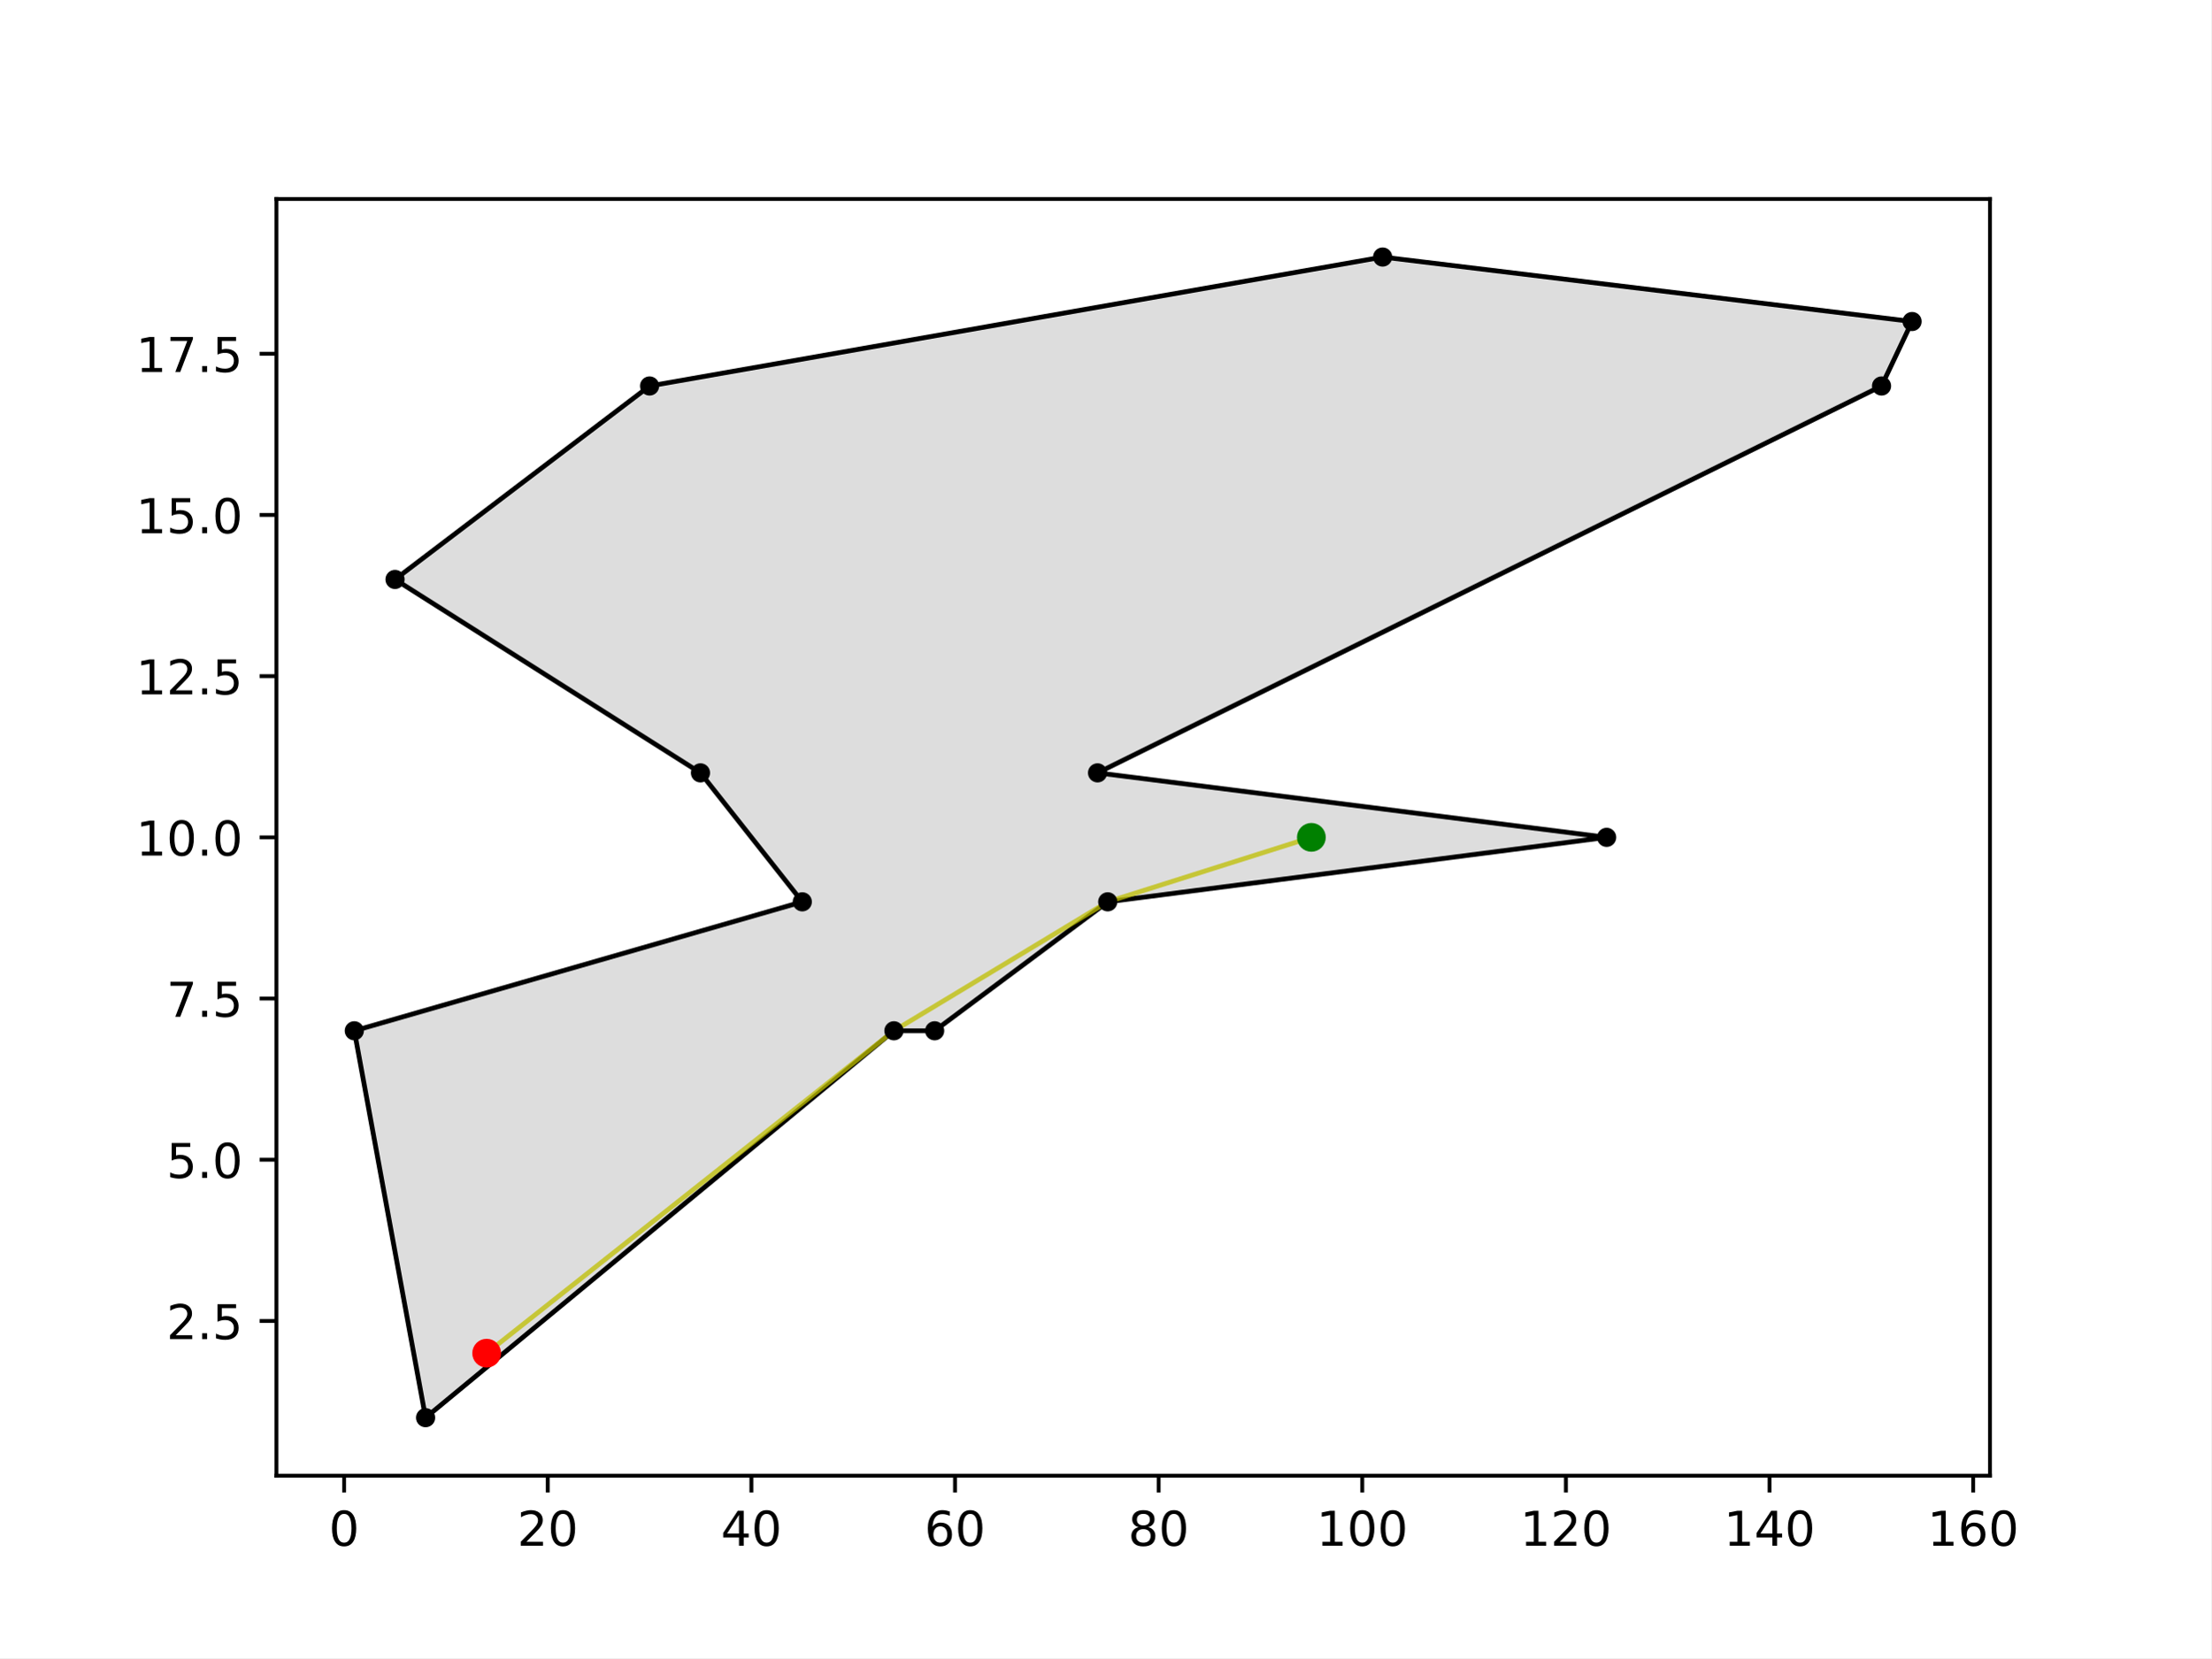
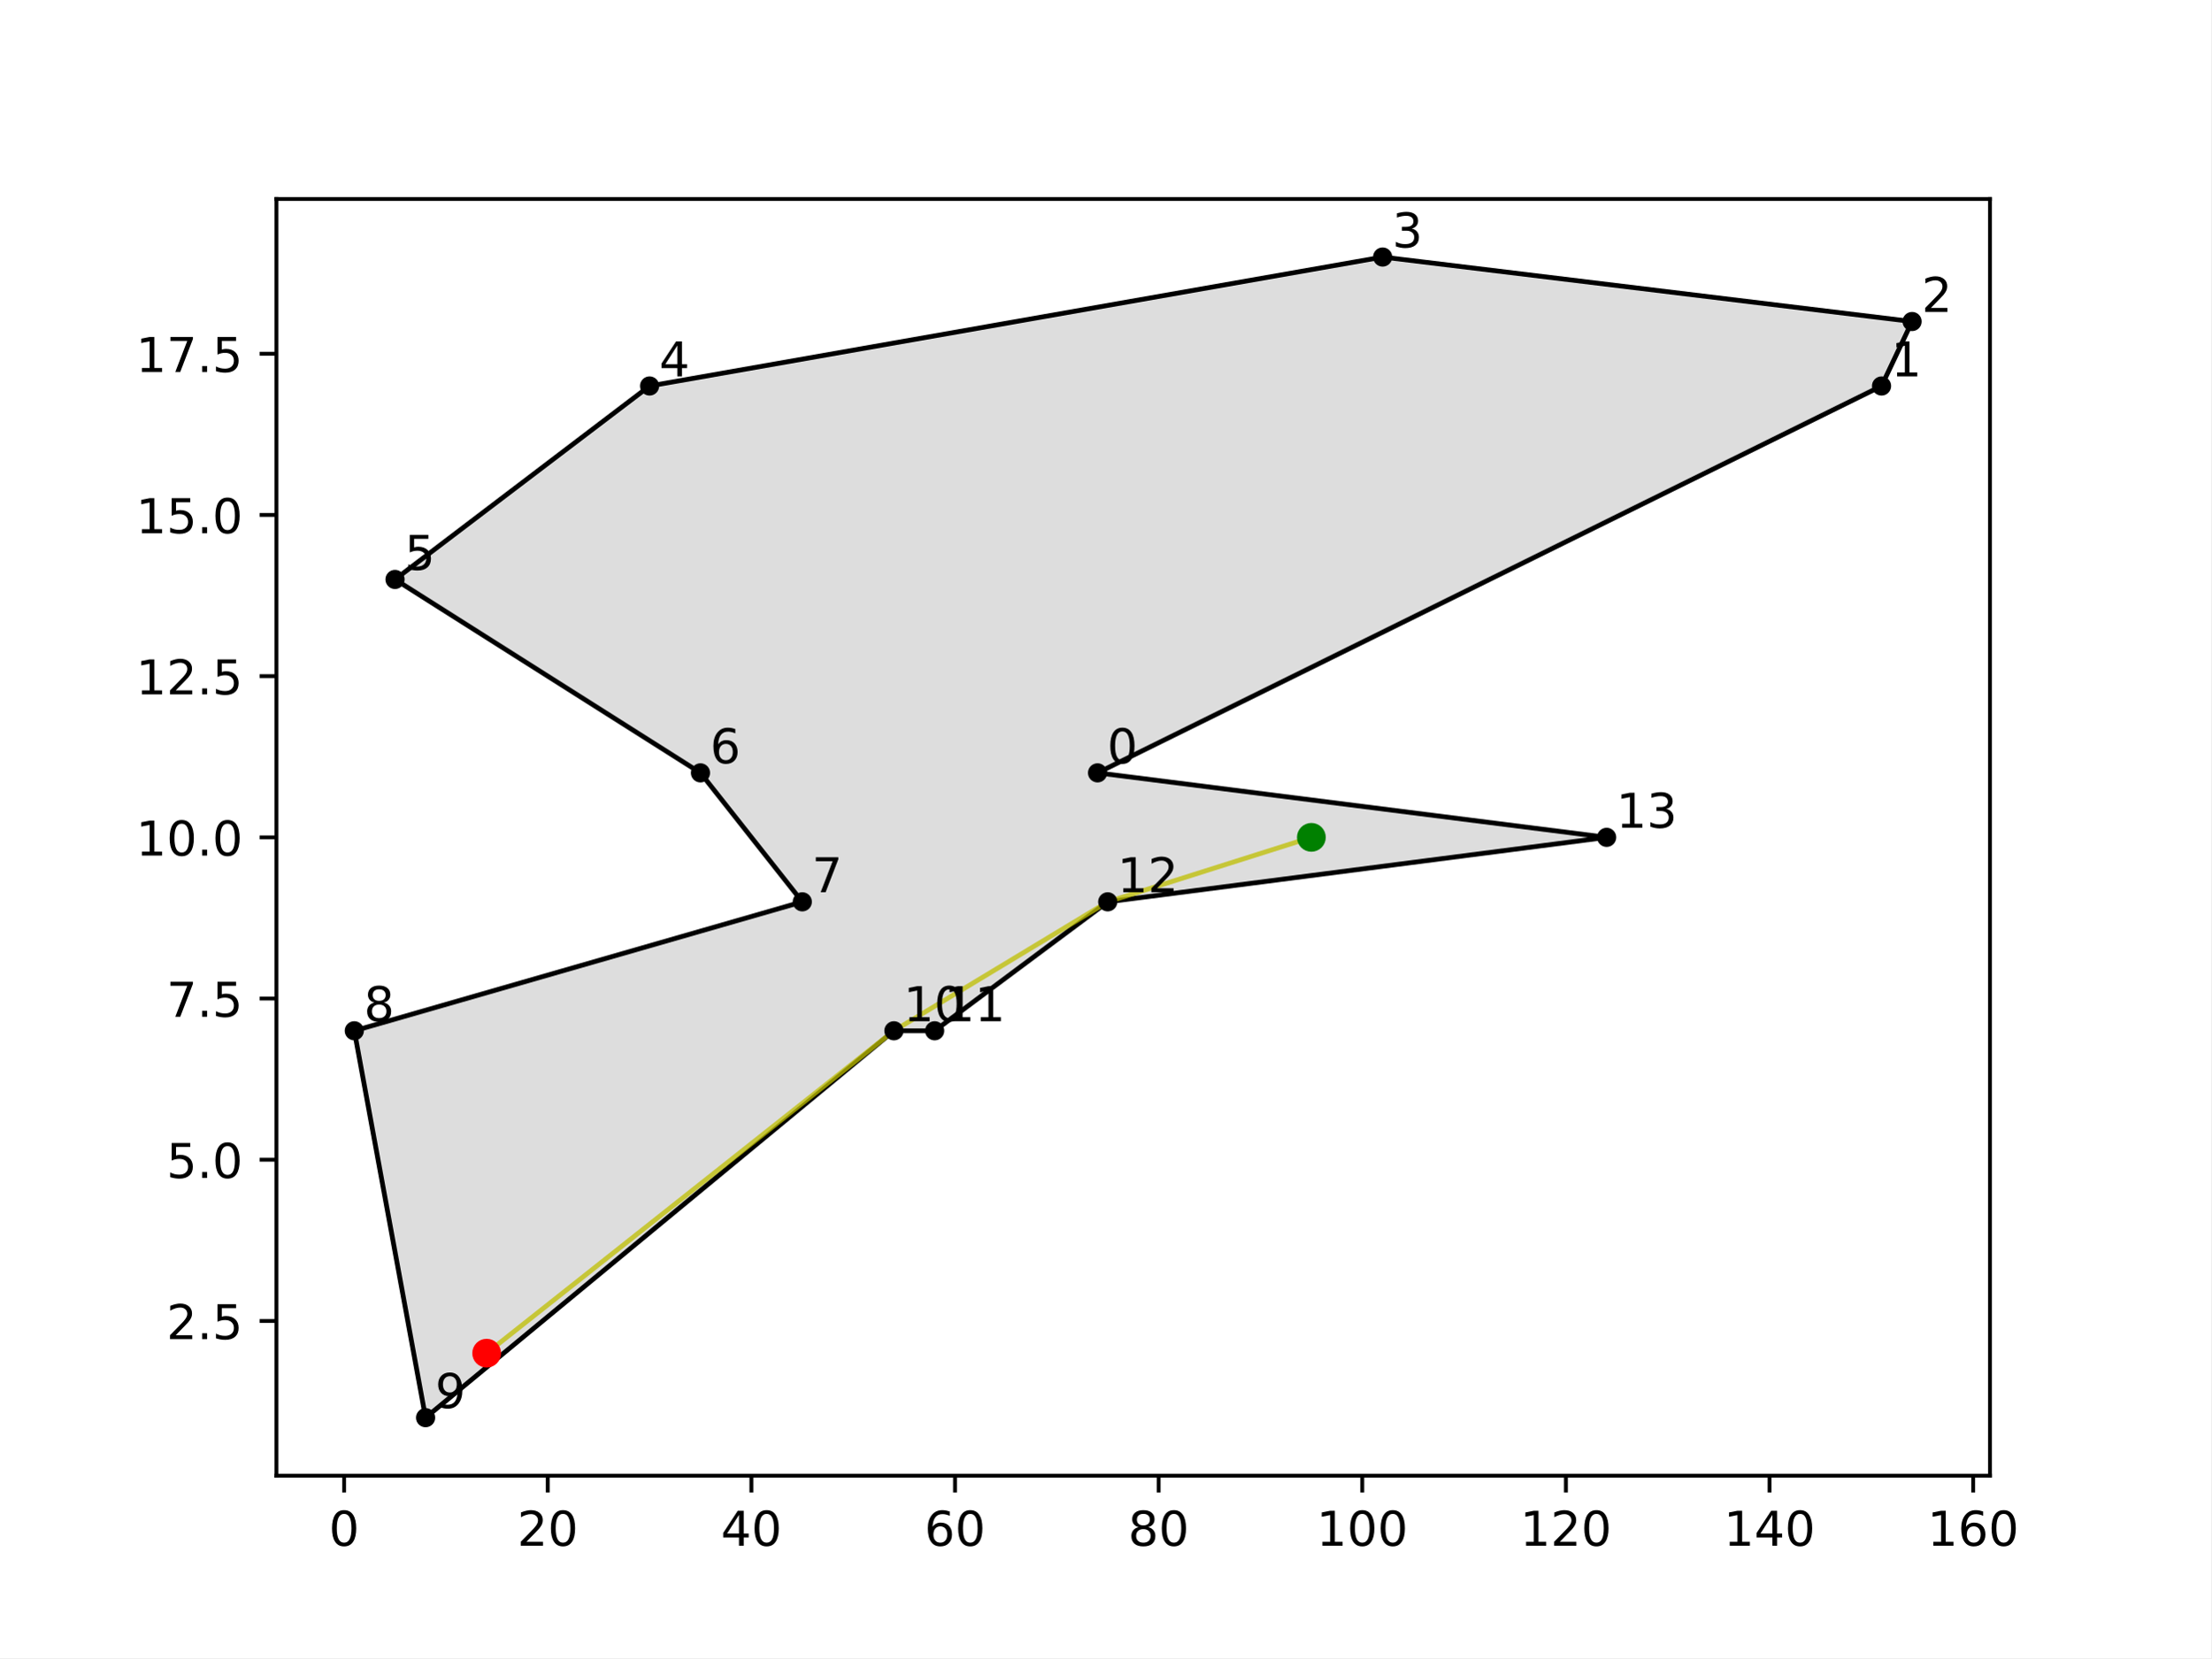
<svg xmlns="http://www.w3.org/2000/svg" xmlns:xlink="http://www.w3.org/1999/xlink" height="345.6pt" version="1.1" viewBox="0 0 460.8 345.6" width="460.8pt">
  <defs>
    <style type="text/css">*{stroke-linecap:butt;stroke-linejoin:round;}</style>
  </defs>
  <g id="figure_1">
    <g id="patch_1">
      <path d="M 0 345.6  L 460.8 345.6  L 460.8 0  L 0 0  z " style="fill:#ffffff;" />
    </g>
    <g id="axes_1">
      <g id="patch_2">
        <path d="M 57.6 307.584  L 414.72 307.584  L 414.72 41.472  L 57.6 41.472  z " style="fill:#ffffff;" />
      </g>
      <g id="patch_3">
-         <path clip-path="url(#p78647f16e3)" d="M 228.733 161.088  L 392.121 80.448  L 398.487 67.008  L 288.147 53.568  L 135.369 80.448  L 82.32 120.768  L 145.978 161.088  L 167.197 187.968  L 73.833 214.848  L 88.686 295.488  L 186.295 214.848  L 194.782 214.848  L 230.855 187.968  L 334.83 174.528  z " style="fill:#dddddd;stroke:#000000;" />
+         <path clip-path="url(#pf467969cf0)" d="M 228.733 161.088  L 392.121 80.448  L 398.487 67.008  L 288.147 53.568  L 135.369 80.448  L 82.32 120.768  L 145.978 161.088  L 167.197 187.968  L 73.833 214.848  L 88.686 295.488  L 186.295 214.848  L 194.782 214.848  L 230.855 187.968  L 334.83 174.528  z " style="fill:#dddddd;stroke:#000000;" />
      </g>
      <g id="matplotlib.axis_1">
        <g id="xtick_1">
          <g id="line2d_1">
            <defs>
-               <path d="M 0 0  L 0 3.5  " id="m5dccf1479e" style="stroke:#000000;stroke-width:0.8;" />
+               <path d="M 0 0  L 0 3.5  " id="m90bb77f9f1" style="stroke:#000000;stroke-width:0.8;" />
            </defs>
            <g>
-               <use style="stroke:#000000;stroke-width:0.8;" x="71.711" xlink:href="#m5dccf1479e" y="307.584" />
+               <use style="stroke:#000000;stroke-width:0.8;" x="71.711" xlink:href="#m90bb77f9f1" y="307.584" />
            </g>
          </g>
          <g id="text_1">
            <g transform="translate(68.52955 322.1824)scale(0.1 -0.1)">
              <defs>
                <path d="M 31.781 66.406  Q 24.172 66.406 20.328 58.906  Q 16.5 51.422 16.5 36.375  Q 16.5 21.391 20.328 13.891  Q 24.172 6.391 31.781 6.391  Q 39.453 6.391 43.281 13.891  Q 47.125 21.391 47.125 36.375  Q 47.125 51.422 43.281 58.906  Q 39.453 66.406 31.781 66.406  z M 31.781 74.219  Q 44.047 74.219 50.516 64.516  Q 56.984 54.828 56.984 36.375  Q 56.984 17.969 50.516 8.266  Q 44.047 -1.422 31.781 -1.422  Q 19.531 -1.422 13.062 8.266  Q 6.594 17.969 6.594 36.375  Q 6.594 54.828 13.062 64.516  Q 19.531 74.219 31.781 74.219  z " id="DejaVuSans-48" />
              </defs>
              <use xlink:href="#DejaVuSans-48" />
            </g>
          </g>
        </g>
        <g id="xtick_2">
          <g id="line2d_2">
            <g>
-               <use style="stroke:#000000;stroke-width:0.8;" x="114.149" xlink:href="#m5dccf1479e" y="307.584" />
+               <use style="stroke:#000000;stroke-width:0.8;" x="114.149" xlink:href="#m90bb77f9f1" y="307.584" />
            </g>
          </g>
          <g id="text_2">
            <g transform="translate(107.7868 322.1824)scale(0.1 -0.1)">
              <defs>
                <path d="M 19.188 8.297  L 53.609 8.297  L 53.609 0  L 7.328 0  L 7.328 8.297  Q 12.938 14.109 22.625 23.891  Q 32.328 33.688 34.812 36.531  Q 39.547 41.844 41.422 45.531  Q 43.312 49.219 43.312 52.781  Q 43.312 58.594 39.234 62.25  Q 35.156 65.922 28.609 65.922  Q 23.969 65.922 18.812 64.312  Q 13.672 62.703 7.812 59.422  L 7.812 69.391  Q 13.766 71.781 18.938 73  Q 24.125 74.219 28.422 74.219  Q 39.75 74.219 46.484 68.547  Q 53.219 62.891 53.219 53.422  Q 53.219 48.922 51.531 44.891  Q 49.859 40.875 45.406 35.406  Q 44.188 33.984 37.641 27.219  Q 31.109 20.453 19.188 8.297  z " id="DejaVuSans-50" />
              </defs>
              <use xlink:href="#DejaVuSans-50" />
              <use x="63.623" xlink:href="#DejaVuSans-48" />
            </g>
          </g>
        </g>
        <g id="xtick_3">
          <g id="line2d_3">
            <g>
-               <use style="stroke:#000000;stroke-width:0.8;" x="156.588" xlink:href="#m5dccf1479e" y="307.584" />
+               <use style="stroke:#000000;stroke-width:0.8;" x="156.588" xlink:href="#m90bb77f9f1" y="307.584" />
            </g>
          </g>
          <g id="text_3">
            <g transform="translate(150.2253 322.1824)scale(0.1 -0.1)">
              <defs>
                <path d="M 37.797 64.312  L 12.891 25.391  L 37.797 25.391  z M 35.203 72.906  L 47.609 72.906  L 47.609 25.391  L 58.016 25.391  L 58.016 17.188  L 47.609 17.188  L 47.609 0  L 37.797 0  L 37.797 17.188  L 4.891 17.188  L 4.891 26.703  z " id="DejaVuSans-52" />
              </defs>
              <use xlink:href="#DejaVuSans-52" />
              <use x="63.623" xlink:href="#DejaVuSans-48" />
            </g>
          </g>
        </g>
        <g id="xtick_4">
          <g id="line2d_4">
            <g>
-               <use style="stroke:#000000;stroke-width:0.8;" x="199.026" xlink:href="#m5dccf1479e" y="307.584" />
+               <use style="stroke:#000000;stroke-width:0.8;" x="199.026" xlink:href="#m90bb77f9f1" y="307.584" />
            </g>
          </g>
          <g id="text_4">
            <g transform="translate(192.6638 322.1824)scale(0.1 -0.1)">
              <defs>
                <path d="M 33.016 40.375  Q 26.375 40.375 22.484 35.828  Q 18.609 31.297 18.609 23.391  Q 18.609 15.531 22.484 10.953  Q 26.375 6.391 33.016 6.391  Q 39.656 6.391 43.531 10.953  Q 47.406 15.531 47.406 23.391  Q 47.406 31.297 43.531 35.828  Q 39.656 40.375 33.016 40.375  z M 52.594 71.297  L 52.594 62.312  Q 48.875 64.062 45.094 64.984  Q 41.312 65.922 37.594 65.922  Q 27.828 65.922 22.672 59.328  Q 17.531 52.734 16.797 39.406  Q 19.672 43.656 24.016 45.922  Q 28.375 48.188 33.594 48.188  Q 44.578 48.188 50.953 41.516  Q 57.328 34.859 57.328 23.391  Q 57.328 12.156 50.688 5.359  Q 44.047 -1.422 33.016 -1.422  Q 20.359 -1.422 13.672 8.266  Q 6.984 17.969 6.984 36.375  Q 6.984 53.656 15.188 63.938  Q 23.391 74.219 37.203 74.219  Q 40.922 74.219 44.703 73.484  Q 48.484 72.75 52.594 71.297  z " id="DejaVuSans-54" />
              </defs>
              <use xlink:href="#DejaVuSans-54" />
              <use x="63.623" xlink:href="#DejaVuSans-48" />
            </g>
          </g>
        </g>
        <g id="xtick_5">
          <g id="line2d_5">
            <g>
-               <use style="stroke:#000000;stroke-width:0.8;" x="241.465" xlink:href="#m5dccf1479e" y="307.584" />
+               <use style="stroke:#000000;stroke-width:0.8;" x="241.465" xlink:href="#m90bb77f9f1" y="307.584" />
            </g>
          </g>
          <g id="text_5">
            <g transform="translate(235.1023 322.1824)scale(0.1 -0.1)">
              <defs>
                <path d="M 31.781 34.625  Q 24.75 34.625 20.719 30.859  Q 16.703 27.094 16.703 20.516  Q 16.703 13.922 20.719 10.156  Q 24.75 6.391 31.781 6.391  Q 38.812 6.391 42.859 10.172  Q 46.922 13.969 46.922 20.516  Q 46.922 27.094 42.891 30.859  Q 38.875 34.625 31.781 34.625  z M 21.922 38.812  Q 15.578 40.375 12.031 44.719  Q 8.5 49.078 8.5 55.328  Q 8.5 64.062 14.719 69.141  Q 20.953 74.219 31.781 74.219  Q 42.672 74.219 48.875 69.141  Q 55.078 64.062 55.078 55.328  Q 55.078 49.078 51.531 44.719  Q 48 40.375 41.703 38.812  Q 48.828 37.156 52.797 32.312  Q 56.781 27.484 56.781 20.516  Q 56.781 9.906 50.312 4.234  Q 43.844 -1.422 31.781 -1.422  Q 19.734 -1.422 13.25 4.234  Q 6.781 9.906 6.781 20.516  Q 6.781 27.484 10.781 32.312  Q 14.797 37.156 21.922 38.812  z M 18.312 54.391  Q 18.312 48.734 21.844 45.562  Q 25.391 42.391 31.781 42.391  Q 38.141 42.391 41.719 45.562  Q 45.312 48.734 45.312 54.391  Q 45.312 60.062 41.719 63.234  Q 38.141 66.406 31.781 66.406  Q 25.391 66.406 21.844 63.234  Q 18.312 60.062 18.312 54.391  z " id="DejaVuSans-56" />
              </defs>
              <use xlink:href="#DejaVuSans-56" />
              <use x="63.623" xlink:href="#DejaVuSans-48" />
            </g>
          </g>
        </g>
        <g id="xtick_6">
          <g id="line2d_6">
            <g>
-               <use style="stroke:#000000;stroke-width:0.8;" x="283.903" xlink:href="#m5dccf1479e" y="307.584" />
+               <use style="stroke:#000000;stroke-width:0.8;" x="283.903" xlink:href="#m90bb77f9f1" y="307.584" />
            </g>
          </g>
          <g id="text_6">
            <g transform="translate(274.3596 322.1824)scale(0.1 -0.1)">
              <defs>
                <path d="M 12.406 8.297  L 28.516 8.297  L 28.516 63.922  L 10.984 60.406  L 10.984 69.391  L 28.422 72.906  L 38.281 72.906  L 38.281 8.297  L 54.391 8.297  L 54.391 0  L 12.406 0  z " id="DejaVuSans-49" />
              </defs>
              <use xlink:href="#DejaVuSans-49" />
              <use x="63.623" xlink:href="#DejaVuSans-48" />
              <use x="127.246" xlink:href="#DejaVuSans-48" />
            </g>
          </g>
        </g>
        <g id="xtick_7">
          <g id="line2d_7">
            <g>
-               <use style="stroke:#000000;stroke-width:0.8;" x="326.342" xlink:href="#m5dccf1479e" y="307.584" />
+               <use style="stroke:#000000;stroke-width:0.8;" x="326.342" xlink:href="#m90bb77f9f1" y="307.584" />
            </g>
          </g>
          <g id="text_7">
            <g transform="translate(316.7981 322.1824)scale(0.1 -0.1)">
              <use xlink:href="#DejaVuSans-49" />
              <use x="63.623" xlink:href="#DejaVuSans-50" />
              <use x="127.246" xlink:href="#DejaVuSans-48" />
            </g>
          </g>
        </g>
        <g id="xtick_8">
          <g id="line2d_8">
            <g>
-               <use style="stroke:#000000;stroke-width:0.8;" x="368.78" xlink:href="#m5dccf1479e" y="307.584" />
+               <use style="stroke:#000000;stroke-width:0.8;" x="368.78" xlink:href="#m90bb77f9f1" y="307.584" />
            </g>
          </g>
          <g id="text_8">
            <g transform="translate(359.2366 322.1824)scale(0.1 -0.1)">
              <use xlink:href="#DejaVuSans-49" />
              <use x="63.623" xlink:href="#DejaVuSans-52" />
              <use x="127.246" xlink:href="#DejaVuSans-48" />
            </g>
          </g>
        </g>
        <g id="xtick_9">
          <g id="line2d_9">
            <g>
-               <use style="stroke:#000000;stroke-width:0.8;" x="411.219" xlink:href="#m5dccf1479e" y="307.584" />
+               <use style="stroke:#000000;stroke-width:0.8;" x="411.219" xlink:href="#m90bb77f9f1" y="307.584" />
            </g>
          </g>
          <g id="text_9">
            <g transform="translate(401.6751 322.1824)scale(0.1 -0.1)">
              <use xlink:href="#DejaVuSans-49" />
              <use x="63.623" xlink:href="#DejaVuSans-54" />
              <use x="127.246" xlink:href="#DejaVuSans-48" />
            </g>
          </g>
        </g>
      </g>
      <g id="matplotlib.axis_2">
        <g id="ytick_1">
          <g id="line2d_10">
            <defs>
-               <path d="M 0 0  L -3.5 0  " id="mad112f8d32" style="stroke:#000000;stroke-width:0.8;" />
+               <path d="M 0 0  L -3.5 0  " id="m1c11eb5f2f" style="stroke:#000000;stroke-width:0.8;" />
            </defs>
            <g>
-               <use style="stroke:#000000;stroke-width:0.8;" x="57.6" xlink:href="#mad112f8d32" y="275.328" />
+               <use style="stroke:#000000;stroke-width:0.8;" x="57.6" xlink:href="#m1c11eb5f2f" y="275.328" />
            </g>
          </g>
          <g id="text_10">
            <g transform="translate(34.69687 279.1272)scale(0.1 -0.1)">
              <defs>
                <path d="M 10.688 12.406  L 21 12.406  L 21 0  L 10.688 0  z " id="DejaVuSans-46" />
                <path d="M 10.797 72.906  L 49.516 72.906  L 49.516 64.594  L 19.828 64.594  L 19.828 46.734  Q 21.969 47.469 24.109 47.828  Q 26.266 48.188 28.422 48.188  Q 40.625 48.188 47.75 41.5  Q 54.891 34.812 54.891 23.391  Q 54.891 11.625 47.562 5.094  Q 40.234 -1.422 26.906 -1.422  Q 22.312 -1.422 17.547 -0.641  Q 12.797 0.141 7.719 1.703  L 7.719 11.625  Q 12.109 9.234 16.797 8.062  Q 21.484 6.891 26.703 6.891  Q 35.156 6.891 40.078 11.328  Q 45.016 15.766 45.016 23.391  Q 45.016 31 40.078 35.438  Q 35.156 39.891 26.703 39.891  Q 22.75 39.891 18.812 39.016  Q 14.891 38.141 10.797 36.281  z " id="DejaVuSans-53" />
              </defs>
              <use xlink:href="#DejaVuSans-50" />
              <use x="63.623" xlink:href="#DejaVuSans-46" />
              <use x="95.41" xlink:href="#DejaVuSans-53" />
            </g>
          </g>
        </g>
        <g id="ytick_2">
          <g id="line2d_11">
            <g>
-               <use style="stroke:#000000;stroke-width:0.8;" x="57.6" xlink:href="#mad112f8d32" y="241.728" />
+               <use style="stroke:#000000;stroke-width:0.8;" x="57.6" xlink:href="#m1c11eb5f2f" y="241.728" />
            </g>
          </g>
          <g id="text_11">
            <g transform="translate(34.69687 245.5272)scale(0.1 -0.1)">
              <use xlink:href="#DejaVuSans-53" />
              <use x="63.623" xlink:href="#DejaVuSans-46" />
              <use x="95.41" xlink:href="#DejaVuSans-48" />
            </g>
          </g>
        </g>
        <g id="ytick_3">
          <g id="line2d_12">
            <g>
-               <use style="stroke:#000000;stroke-width:0.8;" x="57.6" xlink:href="#mad112f8d32" y="208.128" />
+               <use style="stroke:#000000;stroke-width:0.8;" x="57.6" xlink:href="#m1c11eb5f2f" y="208.128" />
            </g>
          </g>
          <g id="text_12">
            <g transform="translate(34.69687 211.9272)scale(0.1 -0.1)">
              <defs>
                <path d="M 8.203 72.906  L 55.078 72.906  L 55.078 68.703  L 28.609 0  L 18.312 0  L 43.219 64.594  L 8.203 64.594  z " id="DejaVuSans-55" />
              </defs>
              <use xlink:href="#DejaVuSans-55" />
              <use x="63.623" xlink:href="#DejaVuSans-46" />
              <use x="95.41" xlink:href="#DejaVuSans-53" />
            </g>
          </g>
        </g>
        <g id="ytick_4">
          <g id="line2d_13">
            <g>
-               <use style="stroke:#000000;stroke-width:0.8;" x="57.6" xlink:href="#mad112f8d32" y="174.528" />
+               <use style="stroke:#000000;stroke-width:0.8;" x="57.6" xlink:href="#m1c11eb5f2f" y="174.528" />
            </g>
          </g>
          <g id="text_13">
            <g transform="translate(28.33438 178.3272)scale(0.1 -0.1)">
              <use xlink:href="#DejaVuSans-49" />
              <use x="63.623" xlink:href="#DejaVuSans-48" />
              <use x="127.246" xlink:href="#DejaVuSans-46" />
              <use x="159.033" xlink:href="#DejaVuSans-48" />
            </g>
          </g>
        </g>
        <g id="ytick_5">
          <g id="line2d_14">
            <g>
-               <use style="stroke:#000000;stroke-width:0.8;" x="57.6" xlink:href="#mad112f8d32" y="140.928" />
+               <use style="stroke:#000000;stroke-width:0.8;" x="57.6" xlink:href="#m1c11eb5f2f" y="140.928" />
            </g>
          </g>
          <g id="text_14">
            <g transform="translate(28.33438 144.7272)scale(0.1 -0.1)">
              <use xlink:href="#DejaVuSans-49" />
              <use x="63.623" xlink:href="#DejaVuSans-50" />
              <use x="127.246" xlink:href="#DejaVuSans-46" />
              <use x="159.033" xlink:href="#DejaVuSans-53" />
            </g>
          </g>
        </g>
        <g id="ytick_6">
          <g id="line2d_15">
            <g>
-               <use style="stroke:#000000;stroke-width:0.8;" x="57.6" xlink:href="#mad112f8d32" y="107.328" />
+               <use style="stroke:#000000;stroke-width:0.8;" x="57.6" xlink:href="#m1c11eb5f2f" y="107.328" />
            </g>
          </g>
          <g id="text_15">
            <g transform="translate(28.33438 111.1272)scale(0.1 -0.1)">
              <use xlink:href="#DejaVuSans-49" />
              <use x="63.623" xlink:href="#DejaVuSans-53" />
              <use x="127.246" xlink:href="#DejaVuSans-46" />
              <use x="159.033" xlink:href="#DejaVuSans-48" />
            </g>
          </g>
        </g>
        <g id="ytick_7">
          <g id="line2d_16">
            <g>
-               <use style="stroke:#000000;stroke-width:0.8;" x="57.6" xlink:href="#mad112f8d32" y="73.728" />
+               <use style="stroke:#000000;stroke-width:0.8;" x="57.6" xlink:href="#m1c11eb5f2f" y="73.728" />
            </g>
          </g>
          <g id="text_16">
            <g transform="translate(28.33438 77.52722)scale(0.1 -0.1)">
              <use xlink:href="#DejaVuSans-49" />
              <use x="63.623" xlink:href="#DejaVuSans-55" />
              <use x="127.246" xlink:href="#DejaVuSans-46" />
              <use x="159.033" xlink:href="#DejaVuSans-53" />
            </g>
          </g>
        </g>
      </g>
      <g id="line2d_17">
-         <path clip-path="url(#p78647f16e3)" d="M 101.418 282.048  L 186.295 214.848  " style="fill:none;stroke:#bfbf00;stroke-linecap:square;stroke-opacity:0.75;" />
+         <path clip-path="url(#pf467969cf0)" d="M 101.418 282.048  L 186.295 214.848  " style="fill:none;stroke:#bfbf00;stroke-linecap:square;stroke-opacity:0.75;" />
      </g>
      <g id="line2d_18">
-         <path clip-path="url(#p78647f16e3)" d="M 186.295 214.848  L 230.855 187.968  " style="fill:none;stroke:#bfbf00;stroke-linecap:square;stroke-opacity:0.75;" />
+         <path clip-path="url(#pf467969cf0)" d="M 186.295 214.848  L 230.855 187.968  " style="fill:none;stroke:#bfbf00;stroke-linecap:square;stroke-opacity:0.75;" />
      </g>
      <g id="line2d_19">
-         <path clip-path="url(#p78647f16e3)" d="M 230.855 187.968  L 273.294 174.528  " style="fill:none;stroke:#bfbf00;stroke-linecap:square;stroke-opacity:0.75;" />
+         <path clip-path="url(#pf467969cf0)" d="M 230.855 187.968  L 273.294 174.528  " style="fill:none;stroke:#bfbf00;stroke-linecap:square;stroke-opacity:0.75;" />
      </g>
      <g id="line2d_20">
        <defs>
-           <path d="M 0 1.5  C 0.398 1.5 0.779 1.342 1.061 1.061  C 1.342 0.779 1.5 0.398 1.5 0  C 1.5 -0.398 1.342 -0.779 1.061 -1.061  C 0.779 -1.342 0.398 -1.5 0 -1.5  C -0.398 -1.5 -0.779 -1.342 -1.061 -1.061  C -1.342 -0.779 -1.5 -0.398 -1.5 0  C -1.5 0.398 -1.342 0.779 -1.061 1.061  C -0.779 1.342 -0.398 1.5 0 1.5  z " id="m9c7c1932a8" style="stroke:#000000;" />
+           <path d="M 0 1.5  C 0.398 1.5 0.779 1.342 1.061 1.061  C 1.342 0.779 1.5 0.398 1.5 0  C 1.5 -0.398 1.342 -0.779 1.061 -1.061  C 0.779 -1.342 0.398 -1.5 0 -1.5  C -0.398 -1.5 -0.779 -1.342 -1.061 -1.061  C -1.342 -0.779 -1.5 -0.398 -1.5 0  C -1.5 0.398 -1.342 0.779 -1.061 1.061  C -0.779 1.342 -0.398 1.5 0 1.5  z " id="m3abcc57145" style="stroke:#000000;" />
        </defs>
-         <g clip-path="url(#p78647f16e3)">
-           <use style="stroke:#000000;" x="228.733" xlink:href="#m9c7c1932a8" y="161.088" />
-           <use style="stroke:#000000;" x="392.121" xlink:href="#m9c7c1932a8" y="80.448" />
-           <use style="stroke:#000000;" x="398.487" xlink:href="#m9c7c1932a8" y="67.008" />
-           <use style="stroke:#000000;" x="288.147" xlink:href="#m9c7c1932a8" y="53.568" />
-           <use style="stroke:#000000;" x="135.369" xlink:href="#m9c7c1932a8" y="80.448" />
-           <use style="stroke:#000000;" x="82.32" xlink:href="#m9c7c1932a8" y="120.768" />
-           <use style="stroke:#000000;" x="145.978" xlink:href="#m9c7c1932a8" y="161.088" />
-           <use style="stroke:#000000;" x="167.197" xlink:href="#m9c7c1932a8" y="187.968" />
-           <use style="stroke:#000000;" x="73.833" xlink:href="#m9c7c1932a8" y="214.848" />
-           <use style="stroke:#000000;" x="88.686" xlink:href="#m9c7c1932a8" y="295.488" />
-           <use style="stroke:#000000;" x="186.295" xlink:href="#m9c7c1932a8" y="214.848" />
-           <use style="stroke:#000000;" x="194.782" xlink:href="#m9c7c1932a8" y="214.848" />
-           <use style="stroke:#000000;" x="230.855" xlink:href="#m9c7c1932a8" y="187.968" />
-           <use style="stroke:#000000;" x="334.83" xlink:href="#m9c7c1932a8" y="174.528" />
+         <g clip-path="url(#pf467969cf0)">
+           <use style="stroke:#000000;" x="228.733" xlink:href="#m3abcc57145" y="161.088" />
+           <use style="stroke:#000000;" x="392.121" xlink:href="#m3abcc57145" y="80.448" />
+           <use style="stroke:#000000;" x="398.487" xlink:href="#m3abcc57145" y="67.008" />
+           <use style="stroke:#000000;" x="288.147" xlink:href="#m3abcc57145" y="53.568" />
+           <use style="stroke:#000000;" x="135.369" xlink:href="#m3abcc57145" y="80.448" />
+           <use style="stroke:#000000;" x="82.32" xlink:href="#m3abcc57145" y="120.768" />
+           <use style="stroke:#000000;" x="145.978" xlink:href="#m3abcc57145" y="161.088" />
+           <use style="stroke:#000000;" x="167.197" xlink:href="#m3abcc57145" y="187.968" />
+           <use style="stroke:#000000;" x="73.833" xlink:href="#m3abcc57145" y="214.848" />
+           <use style="stroke:#000000;" x="88.686" xlink:href="#m3abcc57145" y="295.488" />
+           <use style="stroke:#000000;" x="186.295" xlink:href="#m3abcc57145" y="214.848" />
+           <use style="stroke:#000000;" x="194.782" xlink:href="#m3abcc57145" y="214.848" />
+           <use style="stroke:#000000;" x="230.855" xlink:href="#m3abcc57145" y="187.968" />
+           <use style="stroke:#000000;" x="334.83" xlink:href="#m3abcc57145" y="174.528" />
        </g>
      </g>
      <g id="line2d_21">
        <defs>
-           <path d="M 0 2.5  C 0.663 2.5 1.299 2.237 1.768 1.768  C 2.237 1.299 2.5 0.663 2.5 0  C 2.5 -0.663 2.237 -1.299 1.768 -1.768  C 1.299 -2.237 0.663 -2.5 0 -2.5  C -0.663 -2.5 -1.299 -2.237 -1.768 -1.768  C -2.237 -1.299 -2.5 -0.663 -2.5 0  C -2.5 0.663 -2.237 1.299 -1.768 1.768  C -1.299 2.237 -0.663 2.5 0 2.5  z " id="m73371d546b" style="stroke:#ff0000;" />
+           <path d="M 0 2.5  C 0.663 2.5 1.299 2.237 1.768 1.768  C 2.237 1.299 2.5 0.663 2.5 0  C 2.5 -0.663 2.237 -1.299 1.768 -1.768  C 1.299 -2.237 0.663 -2.5 0 -2.5  C -0.663 -2.5 -1.299 -2.237 -1.768 -1.768  C -2.237 -1.299 -2.5 -0.663 -2.5 0  C -2.5 0.663 -2.237 1.299 -1.768 1.768  C -1.299 2.237 -0.663 2.5 0 2.5  z " id="m750228be0a" style="stroke:#ff0000;" />
        </defs>
-         <g clip-path="url(#p78647f16e3)">
-           <use style="fill:#ff0000;stroke:#ff0000;" x="101.418" xlink:href="#m73371d546b" y="282.048" />
+         <g clip-path="url(#pf467969cf0)">
+           <use style="fill:#ff0000;stroke:#ff0000;" x="101.418" xlink:href="#m750228be0a" y="282.048" />
        </g>
      </g>
      <g id="line2d_22">
        <defs>
-           <path d="M 0 2.5  C 0.663 2.5 1.299 2.237 1.768 1.768  C 2.237 1.299 2.5 0.663 2.5 0  C 2.5 -0.663 2.237 -1.299 1.768 -1.768  C 1.299 -2.237 0.663 -2.5 0 -2.5  C -0.663 -2.5 -1.299 -2.237 -1.768 -1.768  C -2.237 -1.299 -2.5 -0.663 -2.5 0  C -2.5 0.663 -2.237 1.299 -1.768 1.768  C -1.299 2.237 -0.663 2.5 0 2.5  z " id="ma7a9907036" style="stroke:#008000;" />
+           <path d="M 0 2.5  C 0.663 2.5 1.299 2.237 1.768 1.768  C 2.237 1.299 2.5 0.663 2.5 0  C 2.5 -0.663 2.237 -1.299 1.768 -1.768  C 1.299 -2.237 0.663 -2.5 0 -2.5  C -0.663 -2.5 -1.299 -2.237 -1.768 -1.768  C -2.237 -1.299 -2.5 -0.663 -2.5 0  C -2.5 0.663 -2.237 1.299 -1.768 1.768  C -1.299 2.237 -0.663 2.5 0 2.5  z " id="m7bec5cd00c" style="stroke:#008000;" />
        </defs>
-         <g clip-path="url(#p78647f16e3)">
-           <use style="fill:#008000;stroke:#008000;" x="273.294" xlink:href="#ma7a9907036" y="174.528" />
+         <g clip-path="url(#pf467969cf0)">
+           <use style="fill:#008000;stroke:#008000;" x="273.294" xlink:href="#m7bec5cd00c" y="174.528" />
        </g>
      </g>
      <g id="patch_4">
        <path d="M 57.6 307.584  L 57.6 41.472  " style="fill:none;stroke:#000000;stroke-linecap:square;stroke-linejoin:miter;stroke-width:0.8;" />
      </g>
      <g id="patch_5">
        <path d="M 414.72 307.584  L 414.72 41.472  " style="fill:none;stroke:#000000;stroke-linecap:square;stroke-linejoin:miter;stroke-width:0.8;" />
      </g>
      <g id="patch_6">
        <path d="M 57.6 307.584  L 414.72 307.584  " style="fill:none;stroke:#000000;stroke-linecap:square;stroke-linejoin:miter;stroke-width:0.8;" />
      </g>
      <g id="patch_7">
        <path d="M 57.6 41.472  L 414.72 41.472  " style="fill:none;stroke:#000000;stroke-linecap:square;stroke-linejoin:miter;stroke-width:0.8;" />
+       </g>
+       <g id="text_17">
+         <g transform="translate(230.7333 159.088)scale(0.1 -0.1)">
+           <use xlink:href="#DejaVuSans-48" />
+         </g>
+       </g>
+       <g id="text_18">
+         <g transform="translate(394.1215 78.448)scale(0.1 -0.1)">
+           <use xlink:href="#DejaVuSans-49" />
+         </g>
+       </g>
+       <g id="text_19">
+         <g transform="translate(400.4873 65.008)scale(0.1 -0.1)">
+           <use xlink:href="#DejaVuSans-50" />
+         </g>
+       </g>
+       <g id="text_20">
+         <g transform="translate(290.1472 51.568)scale(0.1 -0.1)">
+           <defs>
+             <path d="M 40.578 39.312  Q 47.656 37.797 51.625 33  Q 55.609 28.219 55.609 21.188  Q 55.609 10.406 48.188 4.484  Q 40.766 -1.422 27.094 -1.422  Q 22.516 -1.422 17.656 -0.516  Q 12.797 0.391 7.625 2.203  L 7.625 11.719  Q 11.719 9.328 16.594 8.109  Q 21.484 6.891 26.812 6.891  Q 36.078 6.891 40.938 10.547  Q 45.797 14.203 45.797 21.188  Q 45.797 27.641 41.281 31.266  Q 36.766 34.906 28.719 34.906  L 20.219 34.906  L 20.219 43.016  L 29.109 43.016  Q 36.375 43.016 40.234 45.922  Q 44.094 48.828 44.094 54.297  Q 44.094 59.906 40.109 62.906  Q 36.141 65.922 28.719 65.922  Q 24.656 65.922 20.016 65.031  Q 15.375 64.156 9.812 62.312  L 9.812 71.094  Q 15.438 72.656 20.344 73.438  Q 25.25 74.219 29.594 74.219  Q 40.828 74.219 47.359 69.109  Q 53.906 64.016 53.906 55.328  Q 53.906 49.266 50.438 45.094  Q 46.969 40.922 40.578 39.312  z " id="DejaVuSans-51" />
+           </defs>
+           <use xlink:href="#DejaVuSans-51" />
+         </g>
+       </g>
+       <g id="text_21">
+         <g transform="translate(137.3686 78.448)scale(0.1 -0.1)">
+           <use xlink:href="#DejaVuSans-52" />
+         </g>
+       </g>
+       <g id="text_22">
+         <g transform="translate(84.32043 118.768)scale(0.1 -0.1)">
+           <use xlink:href="#DejaVuSans-53" />
+         </g>
+       </g>
+       <g id="text_23">
+         <g transform="translate(147.9782 159.088)scale(0.1 -0.1)">
+           <use xlink:href="#DejaVuSans-54" />
+         </g>
+       </g>
+       <g id="text_24">
+         <g transform="translate(169.1974 185.968)scale(0.1 -0.1)">
+           <use xlink:href="#DejaVuSans-55" />
+         </g>
+       </g>
+       <g id="text_25">
+         <g transform="translate(75.83273 212.848)scale(0.1 -0.1)">
+           <use xlink:href="#DejaVuSans-56" />
+         </g>
+       </g>
+       <g id="text_26">
+         <g transform="translate(90.6862 293.488)scale(0.1 -0.1)">
+           <defs>
+             <path d="M 10.984 1.516  L 10.984 10.5  Q 14.703 8.734 18.5 7.812  Q 22.312 6.891 25.984 6.891  Q 35.75 6.891 40.891 13.453  Q 46.047 20.016 46.781 33.406  Q 43.953 29.203 39.594 26.953  Q 35.25 24.703 29.984 24.703  Q 19.047 24.703 12.672 31.312  Q 6.297 37.938 6.297 49.422  Q 6.297 60.641 12.938 67.422  Q 19.578 74.219 30.609 74.219  Q 43.266 74.219 49.922 64.516  Q 56.594 54.828 56.594 36.375  Q 56.594 19.141 48.406 8.859  Q 40.234 -1.422 26.422 -1.422  Q 22.703 -1.422 18.891 -0.688  Q 15.094 0.047 10.984 1.516  z M 30.609 32.422  Q 37.25 32.422 41.125 36.953  Q 45.016 41.5 45.016 49.422  Q 45.016 57.281 41.125 61.844  Q 37.25 66.406 30.609 66.406  Q 23.969 66.406 20.094 61.844  Q 16.219 57.281 16.219 49.422  Q 16.219 41.5 20.094 36.953  Q 23.969 32.422 30.609 32.422  z " id="DejaVuSans-57" />
+           </defs>
+           <use xlink:href="#DejaVuSans-57" />
+         </g>
+       </g>
+       <g id="text_27">
+         <g transform="translate(188.2948 212.848)scale(0.1 -0.1)">
+           <use xlink:href="#DejaVuSans-49" />
+           <use x="63.623" xlink:href="#DejaVuSans-48" />
+         </g>
+       </g>
+       <g id="text_28">
+         <g transform="translate(196.7825 212.848)scale(0.1 -0.1)">
+           <use xlink:href="#DejaVuSans-49" />
+           <use x="63.623" xlink:href="#DejaVuSans-49" />
+         </g>
+       </g>
+       <g id="text_29">
+         <g transform="translate(232.8552 185.968)scale(0.1 -0.1)">
+           <use xlink:href="#DejaVuSans-49" />
+           <use x="63.623" xlink:href="#DejaVuSans-50" />
+         </g>
+       </g>
+       <g id="text_30">
+         <g transform="translate(336.8295 172.528)scale(0.1 -0.1)">
+           <use xlink:href="#DejaVuSans-49" />
+           <use x="63.623" xlink:href="#DejaVuSans-51" />
+         </g>
      </g>
    </g>
  </g>
  <defs>
-     <clipPath id="p78647f16e3">
+     <clipPath id="pf467969cf0">
      <rect height="266.112" width="357.12" x="57.6" y="41.472" />
    </clipPath>
  </defs>
</svg>
